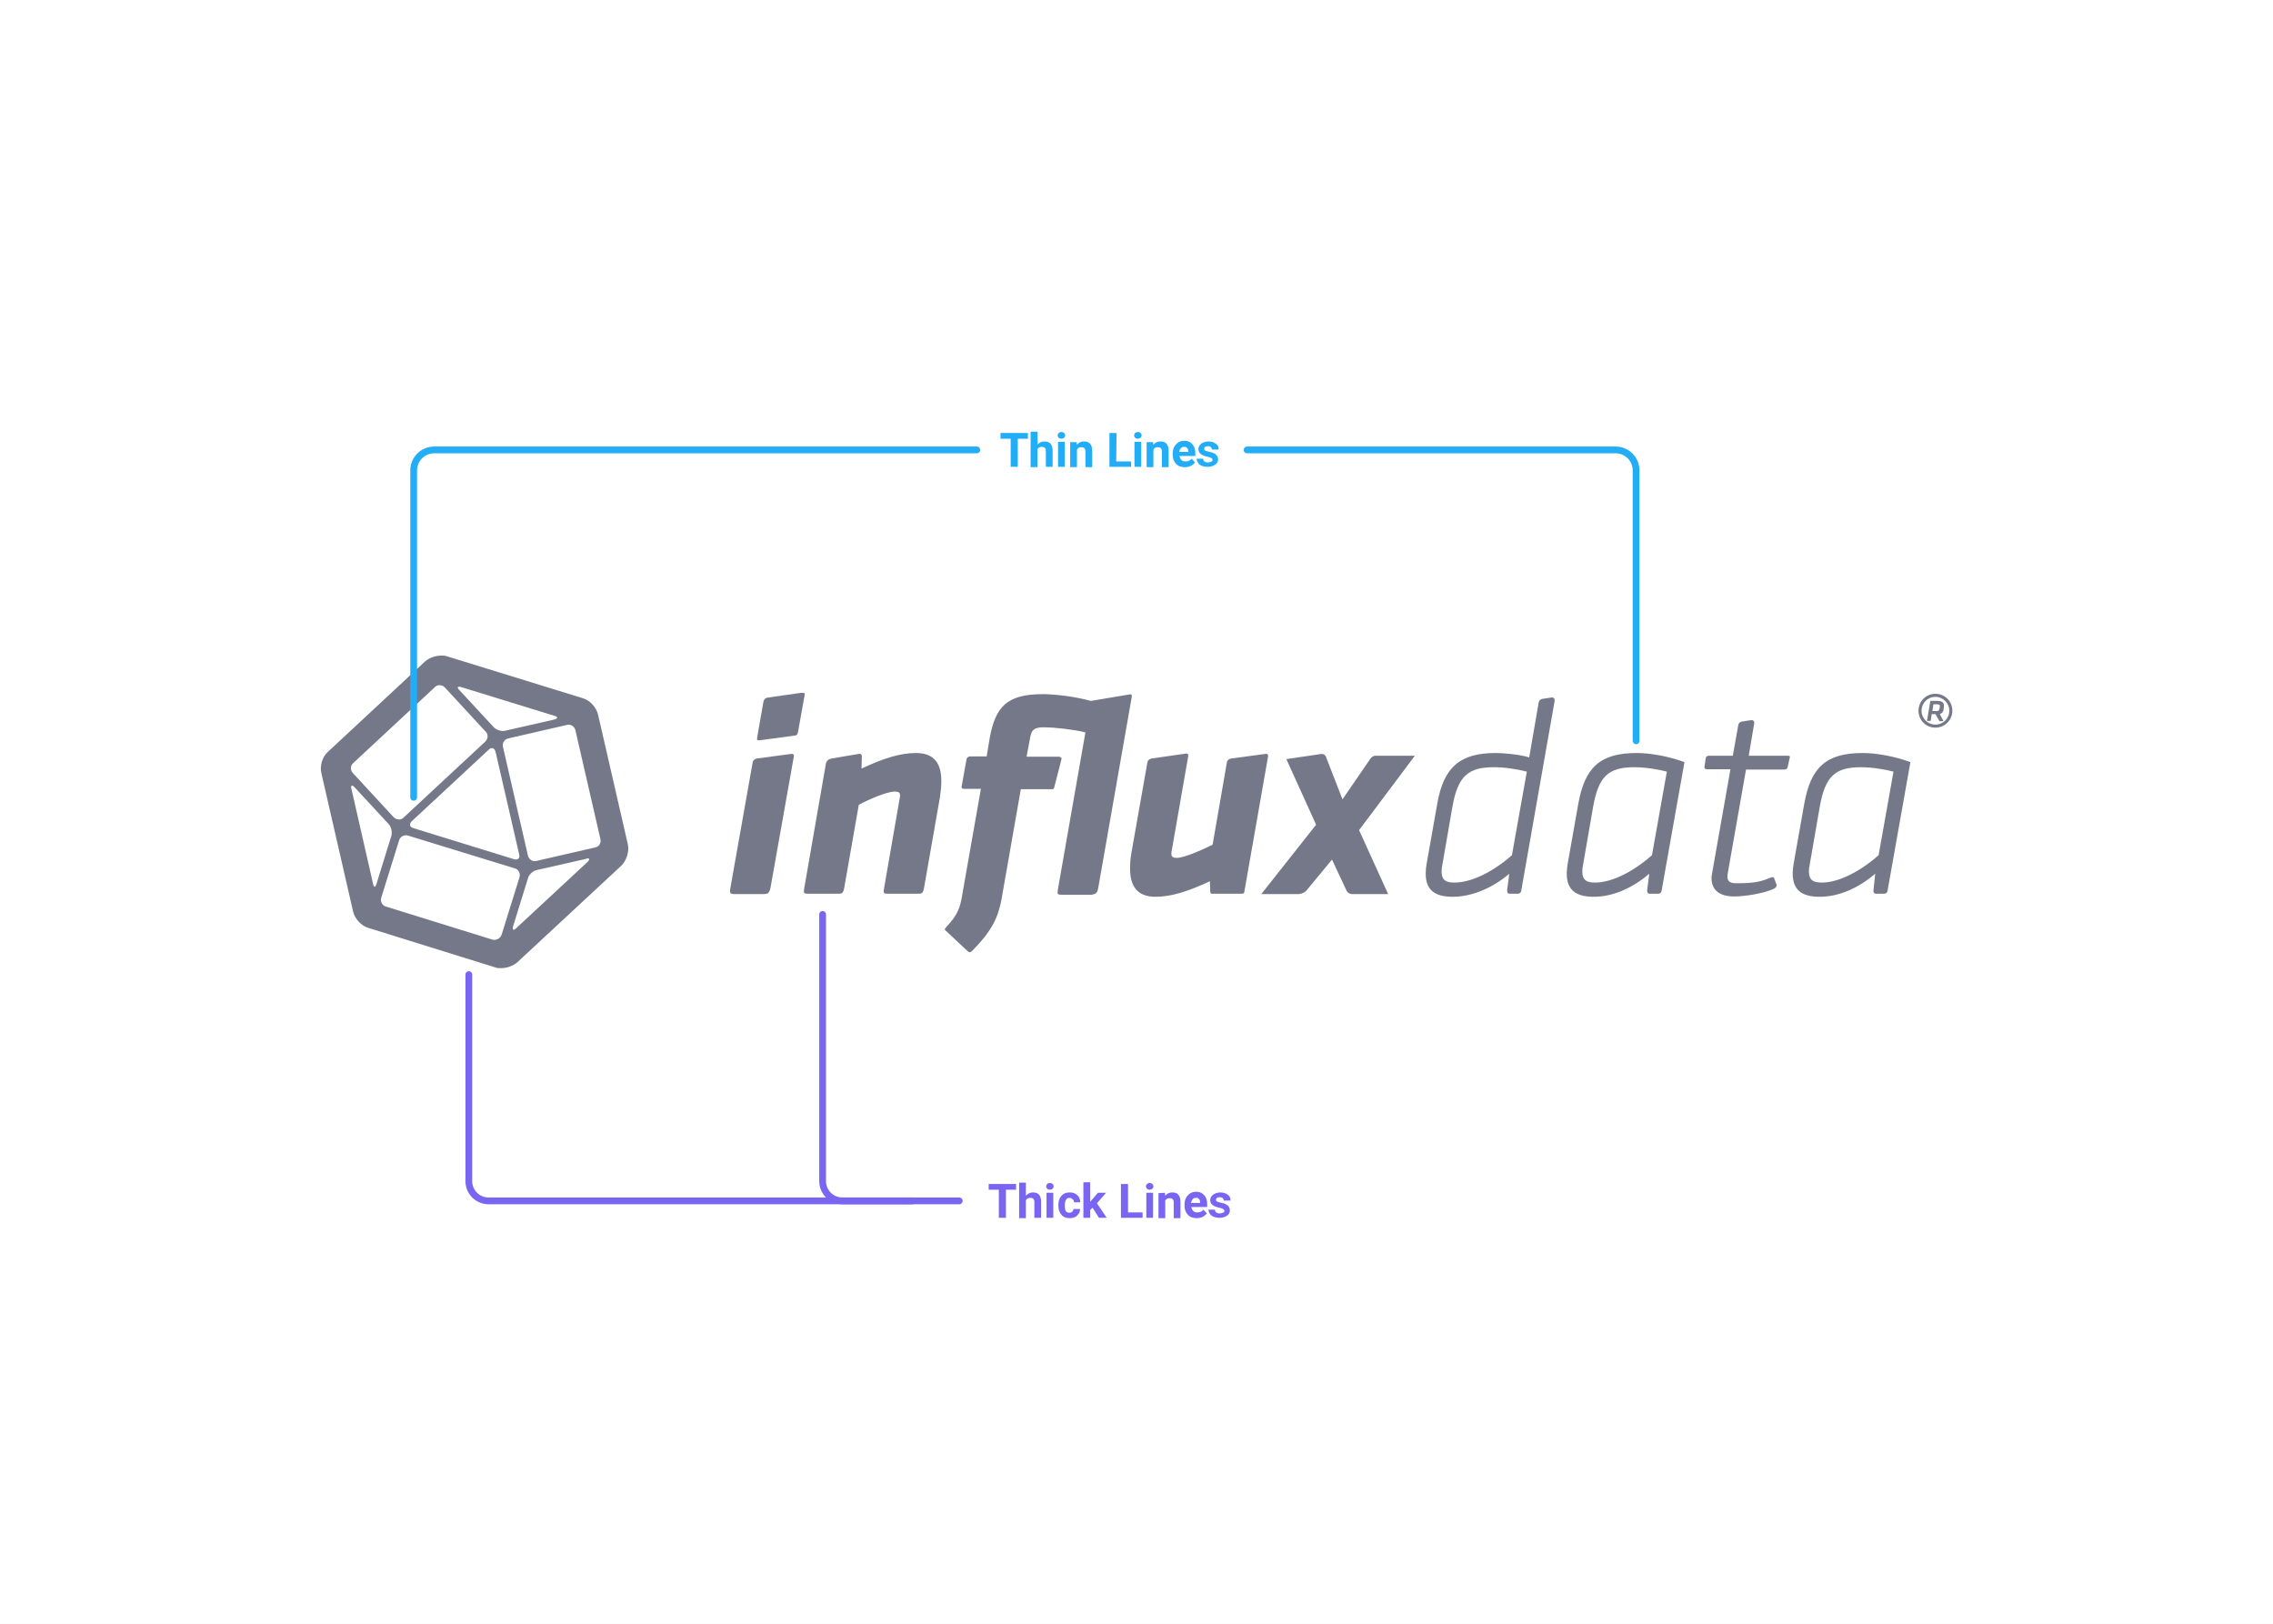
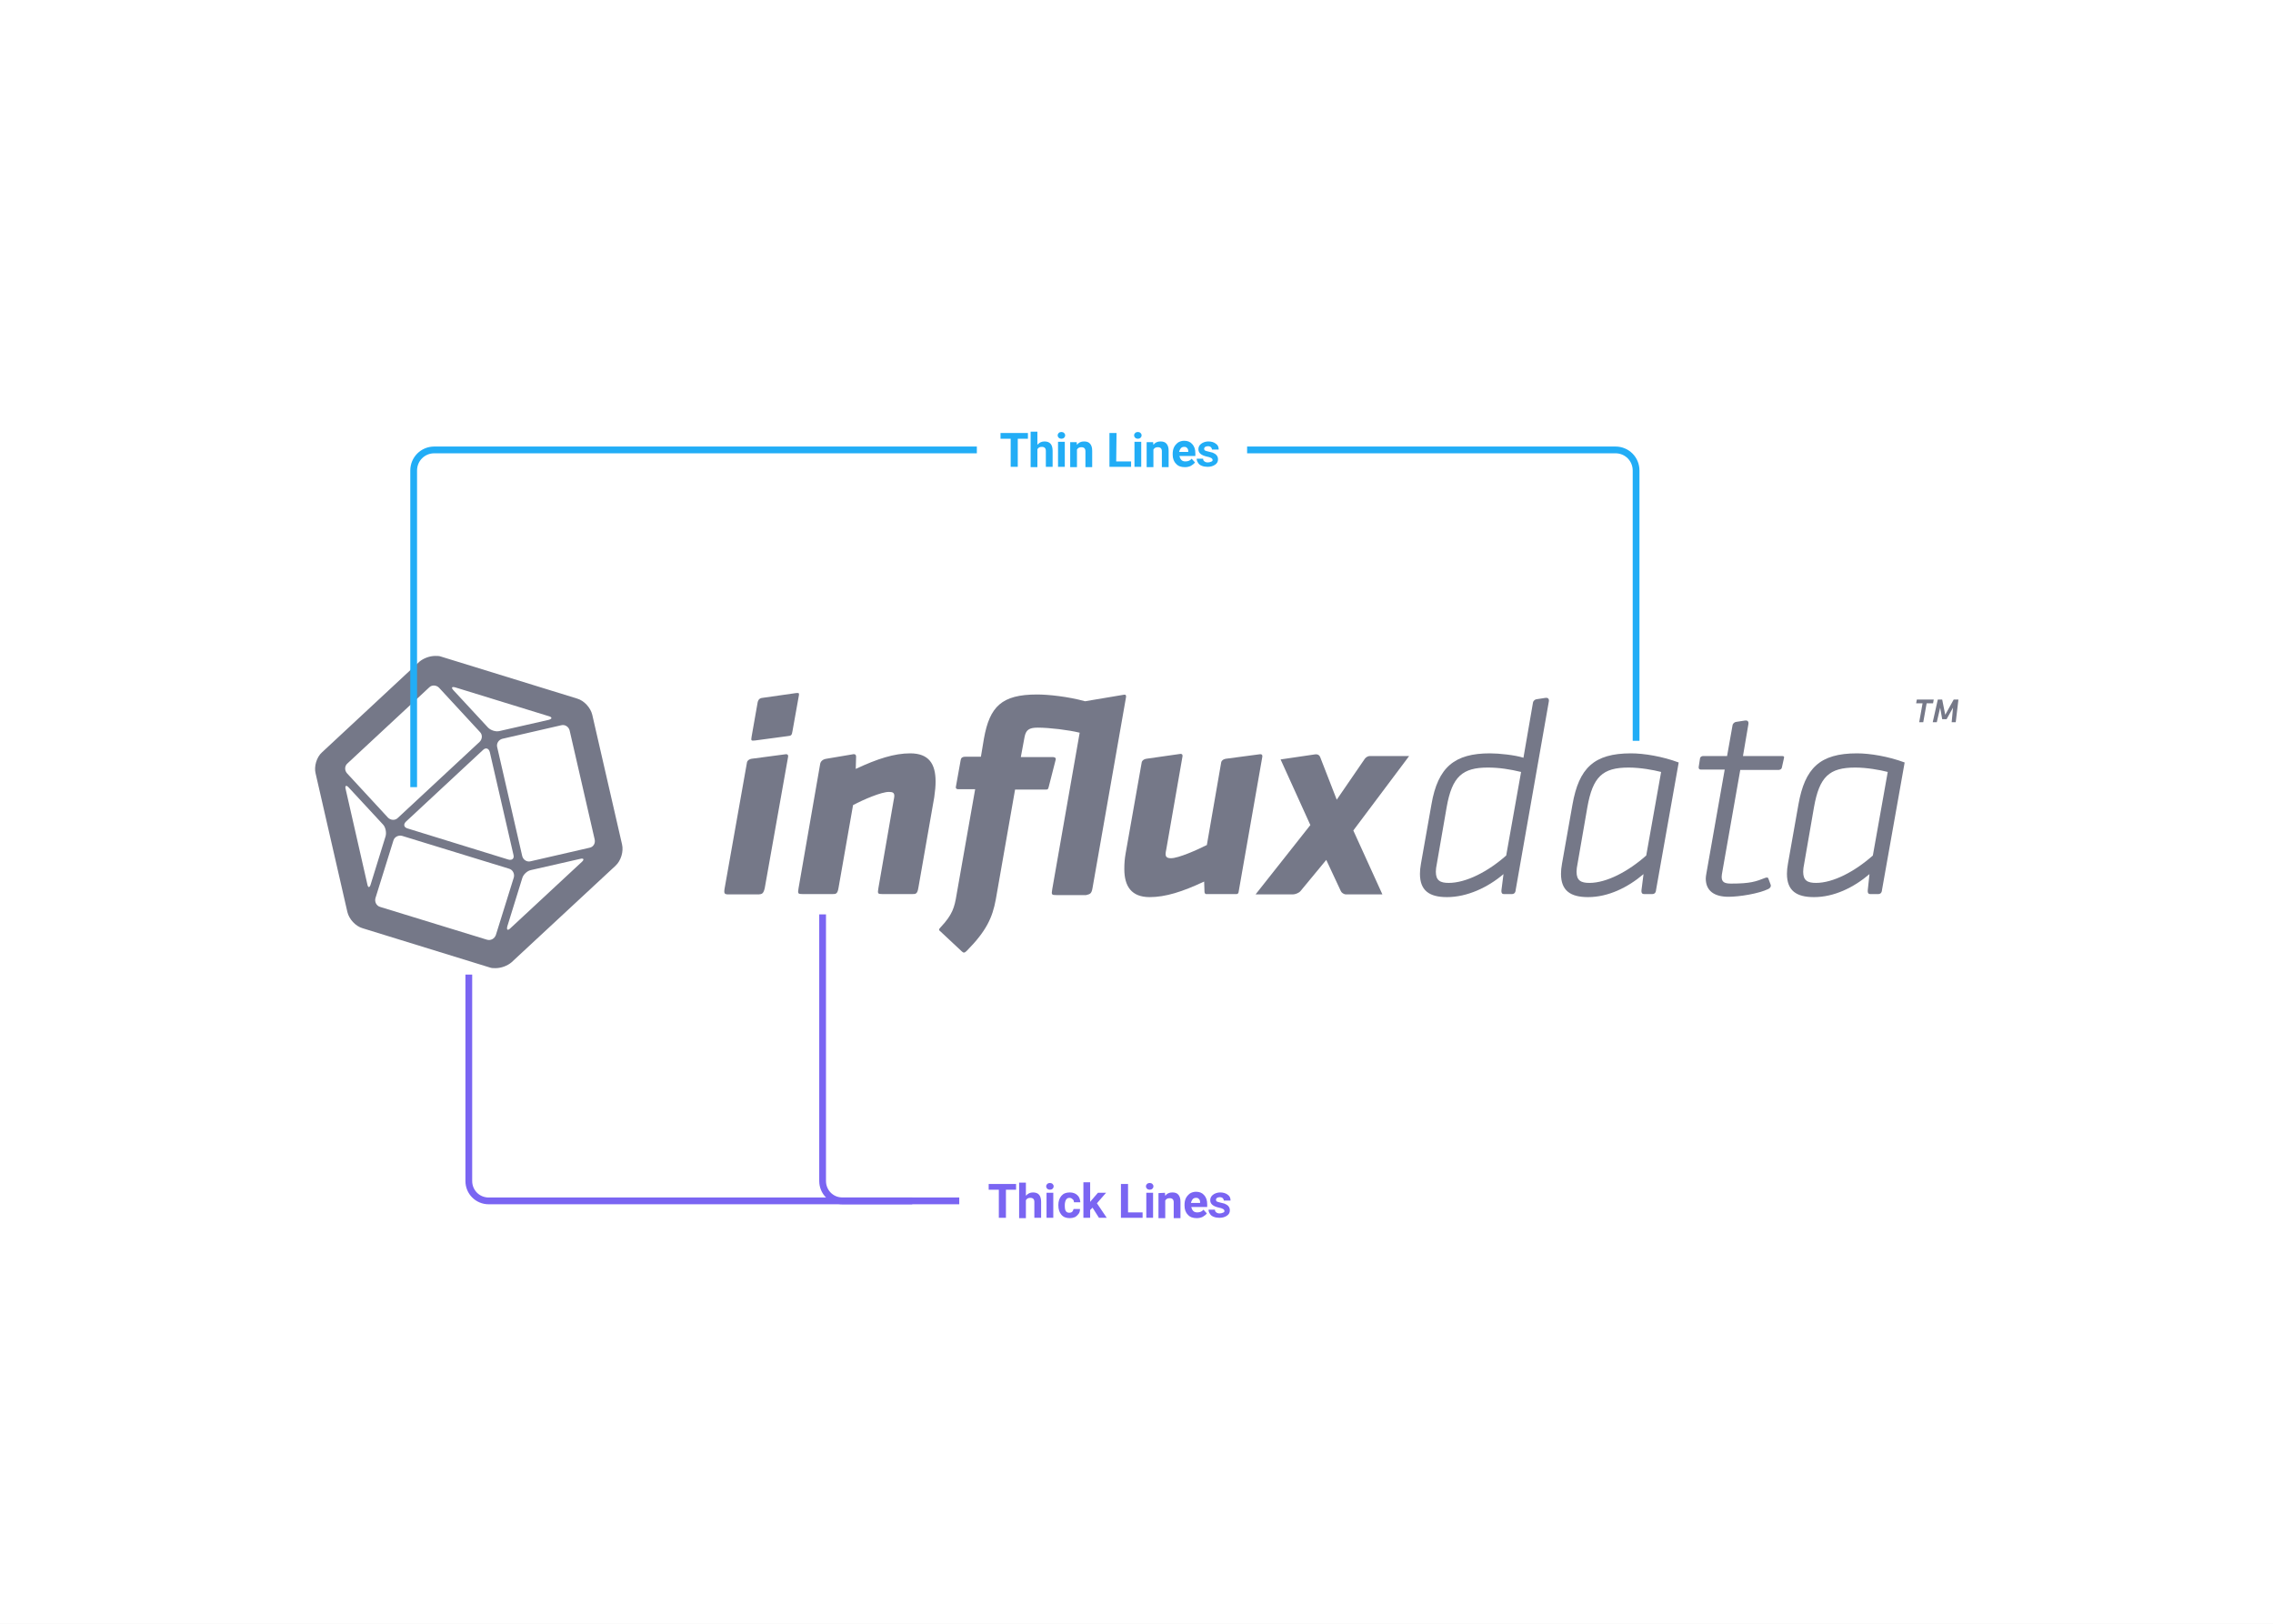
- <svg xmlns="http://www.w3.org/2000/svg" version="1.1" id="Layer_1" x="0px" y="0px" viewBox="36 161 672 480" style="enable-background:new 36 161 672 480;" xml:space="preserve">
+ <svg xmlns="http://www.w3.org/2000/svg" version="1.1" id="Layer_1" x="0px" y="0px" viewBox="-59 67 672 480" style="enable-background:new -59 67 672 480;" xml:space="preserve">
  <style type="text/css">
	.st0{fill:#FFFFFF;}
	.st1{fill:#757888;}
- 	.st2{fill:none;stroke:#22ADF6;stroke-width:2;stroke-linecap:round;stroke-miterlimit:10;}
+ 	.st2{fill:none;stroke:#22ADF6;stroke-width:2;stroke-miterlimit:10;}
	.st3{fill:#22ADF6;}
	.st4{fill:#7A65F2;}
- 	.st5{fill:none;stroke:#7A65F2;stroke-width:2;stroke-linecap:round;stroke-miterlimit:10;}
+ 	.st5{fill:none;stroke:#7A65F2;stroke-width:2;stroke-miterlimit:10;}
</style>
+   <rect x="-59" y="67" class="st0" width="672" height="480" />
  <g>
-     <rect x="36" y="161" class="st0" width="672" height="480" />
    <g>
-       <path class="st1" d="M221.6,410.5l-8.8-38.3c-0.5-2.1-2.4-4.2-4.5-4.8L168.1,355c-0.5-0.2-1.1-0.2-1.7-0.2c-1.7,0-3.5,0.7-4.7,1.7    l-28.8,26.8c-1.6,1.4-2.4,4.2-1.9,6.2l9.4,41c0.5,2.1,2.4,4.2,4.5,4.8l37.6,11.7c0.5,0.2,1.1,0.2,1.7,0.2c1.7,0,3.5-0.7,4.7-1.7    l30.8-28.6C221.3,415.3,222.1,412.6,221.6,410.5z M172.3,364.1l27.6,8.5c1.1,0.3,1.1,0.8,0,1.1l-14.5,3.3c-1.1,0.3-2.6-0.2-3.4-1    l-10.1-10.9C171,364.2,171.2,363.8,172.3,364.1z M189.5,413.6c0.3,1.1-0.4,1.7-1.5,1.4l-29.8-9.2c-1.1-0.3-1.3-1.2-0.5-2    l22.8-21.2c0.8-0.8,1.7-0.5,2,0.6L189.5,413.6z M140.4,386.6l24.2-22.5c0.8-0.8,2.1-0.7,2.9,0.1l12.1,13.1    c0.8,0.8,0.7,2.1-0.1,2.9l-24.2,22.5c-0.8,0.8-2.1,0.7-2.9-0.1l-12.1-13.1C139.5,388.6,139.6,387.3,140.4,386.6z M146.3,422.3    l-6.4-28.1c-0.3-1.1,0.2-1.3,0.9-0.5l10.1,10.9c0.8,0.8,1.1,2.4,0.8,3.5l-4.4,14.2C147,423.4,146.5,423.4,146.3,422.3z     M181.7,438.8l-31.6-9.8c-1.1-0.3-1.7-1.5-1.4-2.6l5.3-17c0.3-1.1,1.5-1.7,2.6-1.4l31.6,9.7c1.1,0.3,1.7,1.5,1.4,2.6l-5.3,17    C183.9,438.4,182.8,439,181.7,438.8z M209.7,415.8l-21.1,19.6c-0.8,0.8-1.2,0.5-0.9-0.6l4.4-14.2c0.3-1.1,1.5-2.2,2.6-2.4    l14.5-3.3C210.3,414.5,210.5,415,209.7,415.8z M212,411.5l-17.4,4c-1.1,0.3-2.2-0.4-2.5-1.5l-7.4-32.2c-0.3-1.1,0.4-2.2,1.5-2.5    l17.4-4c1.1-0.3,2.2,0.4,2.5,1.5l7.4,32.2C213.8,410.2,213.1,411.3,212,411.5z" />
+       <path class="st1" d="M124.9,316.6l-8.8-38.3c-0.5-2.1-2.4-4.2-4.5-4.8l-40.2-12.4c-0.5-0.2-1.1-0.2-1.7-0.2    c-1.7,0-3.5,0.7-4.7,1.7l-28.8,26.8c-1.6,1.4-2.4,4.2-1.9,6.2l9.4,41c0.5,2.1,2.4,4.2,4.5,4.8L85.8,353c0.5,0.2,1.1,0.2,1.7,0.2    c1.7,0,3.5-0.7,4.7-1.7l30.8-28.6C124.6,321.4,125.4,318.7,124.9,316.6z M75.6,270.2l27.6,8.5c1.1,0.3,1.1,0.8,0,1.1l-14.5,3.3    c-1.1,0.3-2.6-0.2-3.4-1l-10.1-10.9C74.3,270.3,74.5,269.9,75.6,270.2z M92.8,319.7c0.3,1.1-0.4,1.7-1.5,1.4l-29.8-9.2    c-1.1-0.3-1.3-1.2-0.5-2l22.8-21.2c0.8-0.8,1.7-0.5,2,0.6L92.8,319.7z M43.7,292.7l24.2-22.5c0.8-0.8,2.1-0.7,2.9,0.1l12.1,13.1    c0.8,0.8,0.7,2.1-0.1,2.9l-24.2,22.5c-0.8,0.8-2.1,0.7-2.9-0.1l-12.1-13.1C42.8,294.7,42.9,293.4,43.7,292.7z M49.6,328.4    l-6.4-28.1c-0.3-1.1,0.2-1.3,0.9-0.5l10.1,10.9c0.8,0.8,1.1,2.4,0.8,3.5l-4.4,14.2C50.3,329.5,49.8,329.5,49.6,328.4z M85,344.8    l-31.6-9.7c-1.1-0.3-1.7-1.5-1.4-2.6l5.3-17c0.3-1.1,1.5-1.7,2.6-1.4l31.6,9.7c1.1,0.3,1.7,1.5,1.4,2.6l-5.3,17    C87.2,344.5,86.1,345.1,85,344.8z M113,321.8l-21.1,19.6c-0.8,0.8-1.2,0.5-0.9-0.6l4.4-14.2c0.3-1.1,1.5-2.2,2.6-2.4l14.5-3.3    C113.6,320.6,113.8,321.1,113,321.8z M115.3,317.6l-17.4,4c-1.1,0.3-2.2-0.4-2.5-1.5L88,287.9c-0.3-1.1,0.4-2.2,1.5-2.5l17.4-4    c1.1-0.3,2.2,0.4,2.5,1.5l7.4,32.2C117.1,316.3,116.4,317.4,115.3,317.6z" />
      <g>
-         <path class="st1" d="M481.6,424c-0.1,1,0.3,1.2,0.7,1.2h2.4c0.9,0,1.1-0.8,1.1-1.2l9.8-55.7c0.2-1-0.5-1.2-1-1.1l0,0l-2.6,0.4     c-0.7,0.1-1.1,0.7-1.1,1.1l0,0l-2.8,16.2c-2.5-0.8-7.2-1.3-9.9-1.3c-10.4,0-15.4,4-17.3,15.1l-3.1,17.5c-0.2,1.1-0.3,2.1-0.3,3     c0,5,2.8,6.9,8,6.9c5.9,0,12-2.8,16.7-6.8L481.6,424z M466,421.9c-2.5,0-3.8-0.7-3.8-3.3c0-0.7,0.1-1.4,0.3-2.4l2.9-16.7     c1.6-9.1,4.7-11.7,12.2-11.7c3.3,0,6.5,0.5,9.8,1.3l-4.4,24.7C477.7,418.5,471.2,421.9,466,421.9z" />
-         <path class="st1" d="M523,424c-0.1,1,0.3,1.2,0.8,1.2h2.4c0.9,0,1.1-0.8,1.1-1.2l0,0l6.7-37.7c-4.8-1.8-10.3-2.7-14.1-2.7     c-11,0-15.4,4.4-17.3,15.1l-3.1,17.5c-0.2,1.1-0.3,2.1-0.3,3c0,5,2.8,6.9,8,6.9c5.9,0,11.7-2.8,16.4-6.8L523,424z M507.6,421.9     c-2.5,0-3.8-0.7-3.8-3.3c0-0.7,0.1-1.4,0.3-2.4l2.9-16.7c1.6-9,4.5-11.7,12.2-11.7c3.4,0,7.3,0.7,9.6,1.3l-4.4,24.7     C519.1,418.5,512.7,421.9,507.6,421.9z" />
-         <path class="st1" d="M589.9,424c-0.1,1,0.3,1.2,0.7,1.2h2.4c0.9,0,1.1-0.8,1.1-1.2l0,0l6.7-37.7c-4.8-1.8-10.3-2.7-14.1-2.7     c-11,0-15.4,4.4-17.3,15.1l-3.1,17.5c-0.2,1.1-0.3,2.1-0.3,3c0,5,2.8,6.9,8,6.9c5.9,0,11.7-2.8,16.4-6.8L589.9,424z M574.6,421.9     c-2.5,0-3.8-0.7-3.8-3.3c0-0.7,0.1-1.4,0.3-2.4l2.9-16.7c1.6-9,4.5-11.7,12.2-11.7c3.4,0,7.3,0.7,9.6,1.3l-4.4,24.7     C586.1,418.5,579.7,421.9,574.6,421.9z" />
+         <path class="st1" d="M384.9,330.1c-0.1,1,0.3,1.2,0.7,1.2h2.4c0.9,0,1.1-0.8,1.1-1.2l9.8-55.7c0.2-1-0.5-1.2-1-1.1l0,0l-2.6,0.4     c-0.7,0.1-1.1,0.7-1.1,1.1l0,0l-2.8,16.2c-2.5-0.8-7.2-1.3-9.9-1.3c-10.4,0-15.4,4-17.3,15.1l-3.1,17.5c-0.2,1.1-0.3,2.1-0.3,3     c0,5,2.8,6.9,8,6.9c5.9,0,12-2.8,16.7-6.8L384.9,330.1z M369.3,328c-2.5,0-3.8-0.7-3.8-3.3c0-0.7,0.1-1.4,0.3-2.4l2.9-16.7     c1.6-9.1,4.7-11.7,12.2-11.7c3.3,0,6.5,0.5,9.8,1.3l-4.4,24.7C381,324.6,374.5,328,369.3,328z" />
+         <path class="st1" d="M426.3,330.1c-0.1,1,0.3,1.2,0.8,1.2h2.4c0.9,0,1.1-0.8,1.1-1.2l0,0l6.7-37.7c-4.8-1.8-10.3-2.7-14.1-2.7     c-11,0-15.4,4.4-17.3,15.1l-3.1,17.5c-0.2,1.1-0.3,2.1-0.3,3c0,5,2.8,6.9,8,6.9c5.9,0,11.7-2.8,16.4-6.8L426.3,330.1z M410.9,328     c-2.5,0-3.8-0.7-3.8-3.3c0-0.7,0.1-1.4,0.3-2.4l2.9-16.7c1.6-9,4.5-11.7,12.2-11.7c3.4,0,7.3,0.7,9.6,1.3l-4.4,24.7     C422.4,324.6,416,328,410.9,328z" />
+         <path class="st1" d="M493.2,330.1c-0.1,1,0.3,1.2,0.7,1.2h2.4c0.9,0,1.1-0.8,1.1-1.2l0,0l6.7-37.7c-4.8-1.8-10.3-2.7-14.1-2.7     c-11,0-15.4,4.4-17.3,15.1l-3.1,17.5c-0.2,1.1-0.3,2.1-0.3,3c0,5,2.8,6.9,8,6.9c5.9,0,11.7-2.8,16.4-6.8L493.2,330.1z M477.9,328     c-2.5,0-3.8-0.7-3.8-3.3c0-0.7,0.1-1.4,0.3-2.4l2.9-16.7c1.6-9,4.5-11.7,12.2-11.7c3.4,0,7.3,0.7,9.6,1.3l-4.4,24.7     C489.4,324.6,483,328,477.9,328z" />
        <g>
-           <path class="st1" d="M550.5,374.4L550.5,374.4L550.5,374.4z" />
-           <path class="st1" d="M564.5,387.8L564.5,387.8l0.6-2.7c0.2-0.7-0.2-0.7-0.6-0.7H553l1.6-9.4l0,0c0.2-1-0.5-1.2-1-1.1l0,0      l-2.6,0.4l0,0c-0.7,0.1-1.1,0.7-1.1,1.1l0,0l-1.6,9h-7.1c-0.2,0-0.8,0.1-0.9,0.7l-0.4,2.6l0,0c0,0.2,0,0.7,0.7,0.7h7l-5.4,30.6      c-0.1,0.6-0.2,1.1-0.2,1.6c0,3.7,2.6,5.4,6.7,5.4c3.2,0,8.9-0.9,11.8-2.3c0.9-0.5,0.8-1.1,0.6-1.5l0,0l-0.6-1.6      c-0.1-0.4-0.6-0.3-0.9-0.2l0,0c-2.8,1.1-4.4,1.7-10.1,1.7c-1.9,0-2.8-0.4-2.8-2c0-0.4,0.1-0.9,0.2-1.5l5.3-30.1h11.4      C564.2,388.4,564.4,388.2,564.5,387.8z" />
+           <path class="st1" d="M453.8,280.5L453.8,280.5L453.8,280.5z" />
+           <path class="st1" d="M467.8,293.9L467.8,293.9l0.6-2.7c0.2-0.7-0.2-0.7-0.6-0.7h-11.5l1.6-9.4l0,0c0.2-1-0.5-1.2-1-1.1l0,0      l-2.6,0.4l0,0c-0.7,0.1-1.1,0.7-1.1,1.1l0,0l-1.6,9h-7.1c-0.2,0-0.8,0.1-0.9,0.7l-0.4,2.6l0,0c0,0.2,0,0.7,0.7,0.7h7l-5.4,30.6      c-0.1,0.6-0.2,1.1-0.2,1.6c0,3.7,2.6,5.4,6.7,5.4c3.2,0,8.9-0.9,11.8-2.3c0.9-0.5,0.8-1.1,0.6-1.5l0,0l-0.6-1.6      c-0.1-0.4-0.6-0.3-0.9-0.2l0,0c-2.8,1.1-4.4,1.7-10.1,1.7c-1.9,0-2.8-0.4-2.8-2c0-0.4,0.1-0.9,0.2-1.5l5.3-30.1h11.4      C467.5,294.5,467.7,294.3,467.8,293.9z" />
        </g>
-         <path class="st1" d="M454.3,384.4h-11.7c-0.5,0-1.1,0.4-1.4,0.8l-8.3,12.1l-4.9-12.6c-0.3-0.7-0.9-0.9-1.5-0.8l-10.2,1.5     l8.8,19.4l-16.2,20.5h11c0.7,0,1.8-0.4,2.3-1l7.6-9.2l4.3,9.2c0.2,0.5,0.9,1,1.6,1h10.7l-8.6-18.9L454.3,384.4z" />
-         <path class="st1" d="M403.9,424.5l7-39.9c0.1-0.8-0.5-0.8-1-0.7l-9.8,1.3c-1.1,0.2-1.4,0.9-1.4,1.3l0,0l-4.2,24.2     c-3,1.5-8.4,3.9-10.6,3.9c-1.2,0-1.6-0.4-1.6-1.3c0-0.3,0.1-0.8,0.2-1.3l4.8-27.5l0,0c0.1-0.8-0.5-0.8-0.9-0.7l-9.8,1.4l0,0     c-1.1,0.2-1.4,0.9-1.4,1.3l0,0l-4.7,26.6c-0.3,1.7-0.4,3-0.4,4.7c0,5.1,2.1,8.3,7.5,8.3c4.7,0,9.7-1.6,16.1-4.6l0.1,3     c0,0.2,0.1,0.7,0.5,0.7h9C403.7,425.2,403.9,424.8,403.9,424.5z" />
-         <path class="st1" d="M306.8,383.6c-4.7,0-9.7,1.6-16.1,4.6l0.1-3.6c0-0.9-0.7-0.8-1.1-0.7l-7.7,1.3l0,0c-1.3,0.2-1.7,1-1.8,1.4     l-6.4,36.8l0,0c-0.3,1.7-0.2,1.8,1.2,1.8h8.8c1,0,1.5,0,1.8-1.8l4.3-24.5c3.2-1.7,8.4-3.9,10.6-3.9c1.2,0,1.6,0.3,1.6,1.2     c0,0.3-0.1,0.8-0.2,1.3l-4.5,25.9l0,0c-0.3,1.7-0.2,1.8,1.2,1.8h8.8c1,0,1.5,0,1.8-1.8l4.7-26.8c0.3-2.1,0.4-3.3,0.4-4.7     C314.3,386.8,312.3,383.6,306.8,383.6z" />
+         <path class="st1" d="M357.6,290.5h-11.7c-0.5,0-1.1,0.4-1.4,0.8l-8.3,12.1l-4.9-12.6c-0.3-0.7-0.9-0.9-1.5-0.8l-10.2,1.5     l8.8,19.4l-16.2,20.5h11c0.7,0,1.8-0.4,2.3-1l7.6-9.2l4.3,9.2c0.2,0.5,0.9,1,1.6,1h10.7l-8.6-18.9L357.6,290.5z" />
+         <path class="st1" d="M307.2,330.6l7-39.9c0.1-0.8-0.5-0.8-1-0.7l-9.8,1.3c-1.1,0.2-1.4,0.9-1.4,1.3l0,0l-4.2,24.2     c-3,1.5-8.4,3.9-10.6,3.9c-1.2,0-1.6-0.4-1.6-1.3c0-0.3,0.1-0.8,0.2-1.3l4.8-27.5l0,0c0.1-0.8-0.5-0.8-0.9-0.7l-9.8,1.4l0,0     c-1.1,0.2-1.4,0.9-1.4,1.3l0,0l-4.7,26.6c-0.3,1.7-0.4,3-0.4,4.7c0,5.1,2.1,8.3,7.5,8.3c4.7,0,9.7-1.6,16.1-4.6l0.1,3     c0,0.2,0.1,0.7,0.5,0.7h9C307,331.3,307.2,330.9,307.2,330.6z" />
+         <path class="st1" d="M210.1,289.7c-4.7,0-9.7,1.6-16.1,4.6l0.1-3.6c0-0.9-0.7-0.8-1.1-0.7l-7.7,1.3l0,0c-1.3,0.2-1.7,1-1.8,1.4     l-6.4,36.8l0,0c-0.3,1.7-0.2,1.8,1.2,1.8h8.8c1,0,1.5,0,1.8-1.8l4.3-24.5c3.2-1.7,8.4-3.9,10.6-3.9c1.2,0,1.6,0.3,1.6,1.2     c0,0.3-0.1,0.8-0.2,1.3l-4.5,25.9l0,0c-0.3,1.7-0.2,1.8,1.2,1.8h8.8c1,0,1.5,0,1.8-1.8l4.7-26.8c0.3-2.1,0.4-3.3,0.4-4.7     C217.6,292.8,215.6,289.7,210.1,289.7z" />
        <g>
-           <path class="st1" d="M272.9,365.8l-9.8,1.4c-1.1,0.1-1.3,0.9-1.4,1.3l-1.8,10.2c-0.2,1.2-0.1,1.2,1,1.1l9.7-1.3l0,0      c1-0.1,1.2-0.2,1.4-1.5l0,0l1.9-10.6C274,365.8,273.8,365.8,272.9,365.8z" />
-           <path class="st1" d="M258.7,385.3L258.7,385.3L258.7,385.3z" />
-           <path class="st1" d="M263.8,423.4L263.8,423.4l6.9-38.8c0.1-0.8-0.5-0.8-1-0.7l-9.8,1.3l0,0c-1.1,0.2-1.4,0.9-1.4,1.3l0,0      l-6.6,37.2c-0.2,1.4,0,1.6,1.3,1.6h8.8C262.9,425.2,263.4,425.2,263.8,423.4z" />
+           <path class="st1" d="M176.2,271.9l-9.8,1.4c-1.1,0.1-1.3,0.9-1.4,1.3l-1.8,10.2c-0.2,1.2-0.1,1.2,1,1.1l9.7-1.3l0,0      c1-0.1,1.2-0.2,1.4-1.5l0,0l1.9-10.6C177.3,271.8,177.1,271.8,176.2,271.9z" />
+           <path class="st1" d="M162,291.4L162,291.4L162,291.4z" />
+           <path class="st1" d="M167.1,329.5L167.1,329.5l6.9-38.8c0.1-0.8-0.5-0.8-1-0.7l-9.8,1.3l0,0c-1.1,0.2-1.4,0.9-1.4,1.3l0,0      l-6.6,37.2c-0.2,1.4,0,1.6,1.3,1.6h8.8C166.2,331.3,166.7,331.3,167.1,329.5z" />
        </g>
-         <path class="st1" d="M360.7,423.4l9.9-56.4c0.1-0.8-0.3-0.8-0.8-0.7l-11.3,1.9c-5.1-1.4-10.9-2-14.2-2c-10.5,0-14,3.6-15.7,13     l-0.9,5.4h-4.6c-1.2,0-1.3,0.6-1.4,1.1l0,0l-1.4,7.8c-0.1,0.3,0.1,0.7,0.6,0.7h5.1l-5.5,31.2c-0.6,3.7-1.2,5.9-4.7,9.6l0,0     c-0.7,0.7-0.5,0.9,0,1.3l0,0l6.2,5.8l0,0c0.6,0.6,0.9,0.5,1.6-0.2c5.7-5.8,7.5-9.7,8.5-15.1l5.7-32.5h9.1c0.5,0,0.6,0,0.8-0.6     l0,0l2.1-8.2l0,0c0.2-0.6-0.4-0.8-0.8-0.8h-9.5l1.1-5.9c0.4-2.1,1.3-2.8,3.9-2.8c3.5,0,9.2,0.7,12.4,1.5l-8.1,46.2l0,0     c-0.3,1.7-0.2,1.8,1.2,1.8h8.8C359.9,425.2,360.4,425.2,360.7,423.4z" />
+         <path class="st1" d="M264,329.5l9.9-56.4c0.1-0.8-0.3-0.8-0.8-0.7l-11.3,1.9c-5.1-1.4-10.9-2-14.2-2c-10.5,0-14,3.6-15.7,13     l-0.9,5.4h-4.6c-1.2,0-1.3,0.6-1.4,1.1l0,0l-1.4,7.8c-0.1,0.3,0.1,0.7,0.6,0.7h5.1l-5.5,31.2c-0.6,3.7-1.2,5.9-4.7,9.6l0,0     c-0.7,0.7-0.5,0.9,0,1.3l0,0l6.2,5.8l0,0c0.6,0.6,0.9,0.5,1.6-0.2c5.7-5.8,7.5-9.7,8.5-15.1l5.7-32.5h9.1c0.5,0,0.6,0,0.8-0.6     l0,0l2.1-8.2l0,0c0.2-0.6-0.4-0.8-0.8-0.8h-9.5l1.1-5.9c0.4-2.1,1.3-2.8,3.9-2.8c3.5,0,9.2,0.7,12.4,1.5l-8.1,46.2l0,0     c-0.3,1.7-0.2,1.8,1.2,1.8h8.8C263.2,331.3,263.7,331.3,264,329.5z" />
      </g>
-       <path class="st1" d="M608.2,372.1h-1.1l-0.3,2h-1.1l1-5.9h2.2c1.2,0,1.8,0.5,1.8,1.3c0,0.1,0,0.2,0,0.4l-0.1,0.8    c-0.1,0.8-0.4,1.1-1.1,1.4l1.1,2.1h-1.2L608.2,372.1z M609.5,369.9c0-0.1,0-0.2,0-0.2c0-0.4-0.2-0.5-0.7-0.5h-1.2l-0.3,2h1.2    c0.7,0,0.8-0.2,0.9-0.7L609.5,369.9z M608.2,376.1c-2.8,0-5-2.2-5-5s2.2-5,5-5c2.8,0,5,2.2,5,5S610.9,376.1,608.2,376.1z     M608.2,367c-2.3,0-4.1,1.8-4.1,4.1s1.8,4.1,4.1,4.1c2.3,0,4.1-1.8,4.1-4.1S610.4,367,608.2,367z" />
    </g>
    <g>
-       <g>
-         <path class="st2" d="M158.3,396.7v-96.6c0-3.4,2.7-6.1,6.1-6.1h160.4" />
-       </g>
-       <g>
-         <path class="st2" d="M404.7,294h108.9c3.4,0,6.1,2.7,6.1,6.1V380" />
-       </g>
-       <g>
-         <path class="st3" d="M339.9,290.7h-3v8.3h-2.1v-8.3h-3V289h8.1V290.7z" />
-         <path class="st3" d="M342.8,292.4c0.5-0.6,1.2-0.9,2-0.9c1.6,0,2.4,0.9,2.4,2.8v4.7h-2v-4.7c0-0.4-0.1-0.7-0.3-0.9     c-0.2-0.2-0.5-0.3-0.9-0.3c-0.6,0-1,0.2-1.3,0.7v5.3h-2v-10.5h2L342.8,292.4L342.8,292.4L342.8,292.4z" />
-         <path class="st3" d="M348.7,289.7c0-0.3,0.1-0.5,0.3-0.7s0.5-0.3,0.8-0.3c0.3,0,0.6,0.1,0.8,0.3s0.3,0.4,0.3,0.7     c0,0.3-0.1,0.5-0.3,0.7s-0.5,0.3-0.8,0.3c-0.3,0-0.6-0.1-0.8-0.3S348.7,290,348.7,289.7z M350.8,299h-2v-7.4h2V299z" />
-         <path class="st3" d="M354.3,291.6l0.1,0.9c0.5-0.7,1.2-1,2.1-1c0.8,0,1.4,0.2,1.8,0.7s0.6,1.1,0.6,2.1v4.8h-2v-4.7     c0-0.4-0.1-0.7-0.3-0.9c-0.2-0.2-0.5-0.3-0.9-0.3c-0.6,0-1,0.2-1.3,0.7v5.2h-2v-7.4h1.9L354.3,291.6L354.3,291.6z" />
-         <path class="st3" d="M366,297.4h4.4v1.6H364v-10h2.1L366,297.4L366,297.4z" />
-         <path class="st3" d="M371.3,289.7c0-0.3,0.1-0.5,0.3-0.7c0.2-0.2,0.5-0.3,0.8-0.3s0.6,0.1,0.8,0.3c0.2,0.2,0.3,0.4,0.3,0.7     c0,0.3-0.1,0.5-0.3,0.7c-0.2,0.2-0.5,0.3-0.8,0.3s-0.6-0.1-0.8-0.3S371.3,290,371.3,289.7z M373.4,299h-2v-7.4h2V299z" />
-         <path class="st3" d="M376.9,291.6l0.1,0.9c0.5-0.7,1.2-1,2.1-1c0.8,0,1.4,0.2,1.8,0.7s0.6,1.1,0.6,2.1v4.8h-2v-4.7     c0-0.4-0.1-0.7-0.3-0.9c-0.2-0.2-0.5-0.3-0.9-0.3c-0.6,0-1,0.2-1.3,0.7v5.2h-2v-7.4h1.9L376.9,291.6L376.9,291.6z" />
-         <path class="st3" d="M386.3,299.1c-1.1,0-2-0.3-2.6-1c-0.7-0.7-1-1.6-1-2.7v-0.2c0-0.7,0.1-1.4,0.4-2s0.7-1,1.2-1.4     c0.5-0.3,1.1-0.5,1.8-0.5c1,0,1.8,0.3,2.4,1s0.9,1.5,0.9,2.7v0.8h-4.7c0.1,0.5,0.3,0.9,0.6,1.2c0.3,0.3,0.7,0.4,1.2,0.4     c0.8,0,1.4-0.3,1.8-0.8l1,1.1c-0.3,0.4-0.7,0.7-1.2,1C387.5,299,386.9,299.1,386.3,299.1z M386.1,293.1c-0.4,0-0.7,0.1-1,0.4     c-0.2,0.3-0.4,0.6-0.5,1.1h2.7v-0.2c0-0.4-0.1-0.8-0.4-1C386.8,293.2,386.5,293.1,386.1,293.1z" />
-         <path class="st3" d="M394.5,297c0-0.2-0.1-0.4-0.4-0.6c-0.2-0.1-0.6-0.3-1.2-0.4c-1.8-0.4-2.6-1.1-2.6-2.2c0-0.7,0.3-1.2,0.8-1.6     c0.5-0.4,1.3-0.7,2.1-0.7c0.9,0,1.7,0.2,2.3,0.7c0.6,0.4,0.8,1,0.8,1.7h-2c0-0.3-0.1-0.5-0.3-0.7c-0.2-0.2-0.5-0.3-0.9-0.3     c-0.3,0-0.6,0.1-0.8,0.2c-0.2,0.2-0.3,0.3-0.3,0.6c0,0.2,0.1,0.4,0.3,0.5c0.2,0.1,0.6,0.2,1,0.3c0.5,0.1,0.9,0.2,1.2,0.3     c1,0.4,1.6,1,1.6,2c0,0.7-0.3,1.2-0.9,1.6c-0.6,0.4-1.3,0.6-2.2,0.6c-0.6,0-1.2-0.1-1.7-0.3s-0.9-0.5-1.1-0.9     c-0.3-0.4-0.4-0.8-0.4-1.2h1.9c0,0.4,0.1,0.6,0.4,0.8c0.2,0.2,0.6,0.3,1,0.3s0.7-0.1,0.9-0.2C394.4,297.4,394.5,297.2,394.5,297z     " />
-       </g>
-       <g>
-         <path class="st4" d="M336.4,512.7h-3v8.3h-2.1v-8.3h-3V511h8.1V512.7z" />
-         <path class="st4" d="M339.4,514.4c0.5-0.6,1.2-0.9,2-0.9c1.6,0,2.4,0.9,2.4,2.8v4.7h-2v-4.7c0-0.4-0.1-0.7-0.3-0.9     c-0.2-0.2-0.5-0.3-0.9-0.3c-0.6,0-1,0.2-1.3,0.7v5.3h-2v-10.5h2v3.8H339.4z" />
-         <path class="st4" d="M345.3,511.7c0-0.3,0.1-0.5,0.3-0.7s0.5-0.3,0.8-0.3c0.3,0,0.6,0.1,0.8,0.3s0.3,0.4,0.3,0.7     c0,0.3-0.1,0.5-0.3,0.7s-0.5,0.3-0.8,0.3c-0.3,0-0.6-0.1-0.8-0.3C345.4,512.2,345.3,512,345.3,511.7z M347.4,521h-2v-7.4h2V521z" />
-         <path class="st4" d="M352.1,519.5c0.4,0,0.7-0.1,0.9-0.3c0.2-0.2,0.3-0.5,0.4-0.8h1.9c0,0.5-0.1,1-0.4,1.4     c-0.3,0.4-0.6,0.7-1.1,1c-0.5,0.2-1,0.3-1.5,0.3c-1.1,0-1.9-0.3-2.5-1c-0.6-0.7-0.9-1.6-0.9-2.8v-0.1c0-1.1,0.3-2,0.9-2.7     c0.6-0.7,1.4-1,2.5-1c0.9,0,1.7,0.3,2.2,0.8c0.6,0.5,0.8,1.2,0.9,2.1h-1.9c0-0.4-0.1-0.7-0.4-0.9c-0.2-0.2-0.5-0.4-0.9-0.4     c-0.5,0-0.8,0.2-1,0.5c-0.2,0.3-0.4,0.9-0.4,1.6v0.2c0,0.8,0.1,1.3,0.3,1.6S351.6,519.5,352.1,519.5z" />
-         <path class="st4" d="M359,518l-0.7,0.7v2.3h-2v-10.5h2v5.8l0.4-0.5l1.9-2.2h2.4l-2.7,3.1l2.9,4.3h-2.3L359,518z" />
-         <path class="st4" d="M369.4,519.4h4.4v1.6h-6.4v-10h2.1v8.4H369.4z" />
-         <path class="st4" d="M374.8,511.7c0-0.3,0.1-0.5,0.3-0.7c0.2-0.2,0.5-0.3,0.8-0.3s0.6,0.1,0.8,0.3c0.2,0.2,0.3,0.4,0.3,0.7     c0,0.3-0.1,0.5-0.3,0.7c-0.2,0.2-0.5,0.3-0.8,0.3s-0.6-0.1-0.8-0.3C374.9,512.2,374.8,512,374.8,511.7z M376.9,521h-2v-7.4h2V521     z" />
-         <path class="st4" d="M380.4,513.6l0.1,0.9c0.5-0.7,1.2-1,2.1-1c0.8,0,1.4,0.2,1.8,0.7s0.6,1.1,0.6,2.1v4.8h-2v-4.7     c0-0.4-0.1-0.7-0.3-0.9c-0.2-0.2-0.5-0.3-0.9-0.3c-0.6,0-1,0.2-1.3,0.7v5.2h-2v-7.4L380.4,513.6L380.4,513.6z" />
-         <path class="st4" d="M389.8,521.1c-1.1,0-2-0.3-2.6-1c-0.7-0.7-1-1.6-1-2.7v-0.2c0-0.7,0.1-1.4,0.4-2c0.3-0.6,0.7-1,1.2-1.4     c0.5-0.3,1.1-0.5,1.8-0.5c1,0,1.8,0.3,2.4,1s0.9,1.5,0.9,2.7v0.8h-4.7c0.1,0.5,0.3,0.9,0.6,1.2c0.3,0.3,0.7,0.4,1.2,0.4     c0.8,0,1.4-0.3,1.8-0.8l1,1.1c-0.3,0.4-0.7,0.7-1.2,1C391,521,390.4,521.1,389.8,521.1z M389.6,515.1c-0.4,0-0.7,0.1-1,0.4     c-0.2,0.3-0.4,0.6-0.5,1.1h2.7v-0.2c0-0.4-0.1-0.8-0.4-1C390.3,515.2,390,515.1,389.6,515.1z" />
-         <path class="st4" d="M398,519c0-0.2-0.1-0.4-0.4-0.6c-0.2-0.1-0.6-0.3-1.2-0.4c-1.8-0.4-2.6-1.1-2.6-2.2c0-0.7,0.3-1.2,0.8-1.6     c0.5-0.4,1.3-0.7,2.1-0.7c0.9,0,1.7,0.2,2.3,0.7c0.6,0.4,0.8,1,0.8,1.7h-2c0-0.3-0.1-0.5-0.3-0.7c-0.2-0.2-0.5-0.3-0.9-0.3     c-0.3,0-0.6,0.1-0.8,0.2c-0.2,0.2-0.3,0.3-0.3,0.6c0,0.2,0.1,0.4,0.3,0.5c0.2,0.1,0.6,0.2,1,0.3c0.5,0.1,0.9,0.2,1.2,0.3     c1,0.4,1.6,1,1.6,2c0,0.7-0.3,1.2-0.9,1.6c-0.6,0.4-1.3,0.6-2.2,0.6c-0.6,0-1.2-0.1-1.7-0.3s-0.9-0.5-1.1-0.9     c-0.3-0.4-0.4-0.8-0.4-1.2h1.9c0,0.4,0.1,0.6,0.4,0.8c0.2,0.2,0.6,0.3,1,0.3s0.7-0.1,0.9-0.2C397.9,519.4,398,519.2,398,519z" />
-       </g>
-       <path class="st5" d="M319.6,516H180.5c-3.3,0-5.9-2.6-5.9-5.9v-61" />
-       <path class="st5" d="M279.2,431.3v78.8c0,3.3,2.6,5.9,5.9,5.9h20.6" />
+       <path class="st2" d="M63.3,299.7v-93.6c0-3.4,2.7-6.1,6.1-6.1h160.4" />
+     </g>
+     <g>
+       <path class="st2" d="M309.7,200h108.9c3.4,0,6.1,2.7,6.1,6.1V286" />
+     </g>
+     <g>
+       <path class="st3" d="M244.9,196.7h-3v8.3h-2.1v-8.3h-3V195h8.1V196.7z" />
+       <path class="st3" d="M247.8,198.4c0.5-0.6,1.2-0.9,2-0.9c1.6,0,2.4,0.9,2.4,2.8v4.7h-2v-4.7c0-0.4-0.1-0.7-0.3-0.9    c-0.2-0.2-0.5-0.3-0.9-0.3c-0.6,0-1,0.2-1.3,0.7v5.3h-2v-10.5h2v3.8H247.8z" />
+       <path class="st3" d="M253.7,195.7c0-0.3,0.1-0.5,0.3-0.7c0.2-0.2,0.5-0.3,0.8-0.3s0.6,0.1,0.8,0.3s0.3,0.4,0.3,0.7    c0,0.3-0.1,0.5-0.3,0.7s-0.5,0.3-0.8,0.3s-0.6-0.1-0.8-0.3C253.8,196.2,253.7,196,253.7,195.7z M255.8,205h-2v-7.4h2V205z" />
+       <path class="st3" d="M259.3,197.6l0.1,0.9c0.5-0.7,1.2-1,2.1-1c0.8,0,1.4,0.2,1.8,0.7s0.6,1.1,0.6,2.1v4.8h-2v-4.7    c0-0.4-0.1-0.7-0.3-0.9c-0.2-0.2-0.5-0.3-0.9-0.3c-0.6,0-1,0.2-1.3,0.7v5.2h-2v-7.4h1.9V197.6z" />
+       <path class="st3" d="M271,203.4h4.4v1.6H269v-10h2.1L271,203.4L271,203.4z" />
+       <path class="st3" d="M276.3,195.7c0-0.3,0.1-0.5,0.3-0.7c0.2-0.2,0.5-0.3,0.8-0.3c0.3,0,0.6,0.1,0.8,0.3c0.2,0.2,0.3,0.4,0.3,0.7    c0,0.3-0.1,0.5-0.3,0.7c-0.2,0.2-0.5,0.3-0.8,0.3c-0.3,0-0.6-0.1-0.8-0.3C276.4,196.2,276.3,196,276.3,195.7z M278.4,205h-2v-7.4    h2V205z" />
+       <path class="st3" d="M281.9,197.6l0.1,0.9c0.5-0.7,1.2-1,2.1-1c0.8,0,1.4,0.2,1.8,0.7s0.6,1.1,0.6,2.1v4.8h-2v-4.7    c0-0.4-0.1-0.7-0.3-0.9c-0.2-0.2-0.5-0.3-0.9-0.3c-0.6,0-1,0.2-1.3,0.7v5.2h-2v-7.4h1.9V197.6z" />
+       <path class="st3" d="M291.3,205.1c-1.1,0-2-0.3-2.6-1c-0.7-0.7-1-1.6-1-2.7v-0.2c0-0.7,0.1-1.4,0.4-2c0.3-0.6,0.7-1,1.2-1.4    c0.5-0.3,1.1-0.5,1.8-0.5c1,0,1.8,0.3,2.4,1s0.9,1.5,0.9,2.7v0.8h-4.7c0.1,0.5,0.3,0.9,0.6,1.2c0.3,0.3,0.7,0.4,1.2,0.4    c0.8,0,1.4-0.3,1.8-0.8l1,1.1c-0.3,0.4-0.7,0.7-1.2,1C292.5,205,291.9,205.1,291.3,205.1z M291.1,199.1c-0.4,0-0.7,0.1-1,0.4    c-0.2,0.3-0.4,0.6-0.5,1.1h2.7v-0.2c0-0.4-0.1-0.8-0.4-1C291.8,199.2,291.5,199.1,291.1,199.1z" />
+       <path class="st3" d="M299.5,203c0-0.2-0.1-0.4-0.4-0.6c-0.2-0.1-0.6-0.3-1.2-0.4c-1.8-0.4-2.6-1.1-2.6-2.2c0-0.7,0.3-1.2,0.8-1.6    s1.3-0.7,2.1-0.7c0.9,0,1.7,0.2,2.3,0.7c0.6,0.4,0.8,1,0.8,1.7h-2c0-0.3-0.1-0.5-0.3-0.7c-0.2-0.2-0.5-0.3-0.9-0.3    c-0.3,0-0.6,0.1-0.8,0.2c-0.2,0.2-0.3,0.3-0.3,0.6c0,0.2,0.1,0.4,0.3,0.5c0.2,0.1,0.6,0.2,1,0.3c0.5,0.1,0.9,0.2,1.2,0.3    c1,0.4,1.6,1,1.6,2c0,0.7-0.3,1.2-0.9,1.6c-0.6,0.4-1.3,0.6-2.2,0.6c-0.6,0-1.2-0.1-1.7-0.3c-0.5-0.2-0.9-0.5-1.1-0.9    c-0.3-0.4-0.4-0.8-0.4-1.2h1.9c0,0.4,0.1,0.6,0.4,0.8c0.2,0.2,0.6,0.3,1,0.3c0.4,0,0.7-0.1,0.9-0.2    C299.4,203.4,299.5,203.2,299.5,203z" />
+     </g>
+     <g>
+       <path class="st4" d="M241.4,418.7h-3v8.3h-2.1v-8.3h-3V417h8.1V418.7z" />
+       <path class="st4" d="M244.4,420.4c0.5-0.6,1.2-0.9,2-0.9c1.6,0,2.4,0.9,2.4,2.8v4.7h-2v-4.7c0-0.4-0.1-0.7-0.3-0.9    c-0.2-0.2-0.5-0.3-0.9-0.3c-0.6,0-1,0.2-1.3,0.7v5.3h-2v-10.5h2v3.8H244.4z" />
+       <path class="st4" d="M250.3,417.7c0-0.3,0.1-0.5,0.3-0.7c0.2-0.2,0.5-0.3,0.8-0.3s0.6,0.1,0.8,0.3s0.3,0.4,0.3,0.7    s-0.1,0.5-0.3,0.7s-0.5,0.3-0.8,0.3c-0.3,0-0.6-0.1-0.8-0.3C250.4,418.2,250.3,418,250.3,417.7z M252.4,427h-2v-7.4h2    C252.4,419.6,252.4,427,252.4,427z" />
+       <path class="st4" d="M257.1,425.5c0.4,0,0.7-0.1,0.9-0.3c0.2-0.2,0.3-0.5,0.4-0.8h1.9c0,0.5-0.1,1-0.4,1.4c-0.3,0.4-0.6,0.7-1.1,1    c-0.5,0.2-1,0.3-1.5,0.3c-1.1,0-1.9-0.3-2.5-1c-0.6-0.7-0.9-1.6-0.9-2.8v-0.1c0-1.1,0.3-2,0.9-2.7c0.6-0.7,1.4-1,2.5-1    c0.9,0,1.7,0.3,2.2,0.8c0.6,0.5,0.8,1.2,0.9,2.1h-1.9c0-0.4-0.1-0.7-0.4-0.9c-0.2-0.2-0.5-0.4-0.9-0.4c-0.5,0-0.8,0.2-1,0.5    c-0.2,0.3-0.4,0.9-0.4,1.6v0.2c0,0.8,0.1,1.3,0.3,1.6C256.3,425.3,256.6,425.5,257.1,425.5z" />
+       <path class="st4" d="M264,424l-0.7,0.7v2.3h-2v-10.5h2v5.8l0.4-0.5l1.9-2.2h2.4l-2.7,3.1l2.9,4.3h-2.3L264,424z" />
+       <path class="st4" d="M274.4,425.4h4.4v1.6h-6.4v-10h2.1v8.4H274.4z" />
+       <path class="st4" d="M279.8,417.7c0-0.3,0.1-0.5,0.3-0.7c0.2-0.2,0.5-0.3,0.8-0.3c0.3,0,0.6,0.1,0.8,0.3c0.2,0.2,0.3,0.4,0.3,0.7    s-0.1,0.5-0.3,0.7c-0.2,0.2-0.5,0.3-0.8,0.3c-0.3,0-0.6-0.1-0.8-0.3C279.9,418.2,279.8,418,279.8,417.7z M281.9,427h-2v-7.4h2V427    z" />
+       <path class="st4" d="M285.4,419.6l0.1,0.9c0.5-0.7,1.2-1,2.1-1c0.8,0,1.4,0.2,1.8,0.7s0.6,1.1,0.6,2.1v4.8h-2v-4.7    c0-0.4-0.1-0.7-0.3-0.9c-0.2-0.2-0.5-0.3-0.9-0.3c-0.6,0-1,0.2-1.3,0.7v5.2h-2v-7.4L285.4,419.6L285.4,419.6z" />
+       <path class="st4" d="M294.8,427.1c-1.1,0-2-0.3-2.6-1c-0.7-0.7-1-1.6-1-2.7v-0.2c0-0.7,0.1-1.4,0.4-2c0.3-0.6,0.7-1,1.2-1.4    c0.5-0.3,1.1-0.5,1.8-0.5c1,0,1.8,0.3,2.4,1s0.9,1.5,0.9,2.7v0.8h-4.7c0.1,0.5,0.3,0.9,0.6,1.2c0.3,0.3,0.7,0.4,1.2,0.4    c0.8,0,1.4-0.3,1.8-0.8l1,1.1c-0.3,0.4-0.7,0.7-1.2,1C296,427,295.4,427.1,294.8,427.1z M294.6,421.1c-0.4,0-0.7,0.1-1,0.4    c-0.2,0.3-0.4,0.6-0.5,1.1h2.7v-0.2c0-0.4-0.1-0.8-0.4-1C295.3,421.2,295,421.1,294.6,421.1z" />
+       <path class="st4" d="M303,425c0-0.2-0.1-0.4-0.4-0.6c-0.2-0.1-0.6-0.3-1.2-0.4c-1.8-0.4-2.6-1.1-2.6-2.2c0-0.7,0.3-1.2,0.8-1.6    c0.5-0.4,1.3-0.7,2.1-0.7c0.9,0,1.7,0.2,2.3,0.7c0.6,0.4,0.8,1,0.8,1.7h-2c0-0.3-0.1-0.5-0.3-0.7c-0.2-0.2-0.5-0.3-0.9-0.3    c-0.3,0-0.6,0.1-0.8,0.2c-0.2,0.2-0.3,0.3-0.3,0.6c0,0.2,0.1,0.4,0.3,0.5c0.2,0.1,0.6,0.2,1,0.3c0.5,0.1,0.9,0.2,1.2,0.3    c1,0.4,1.6,1,1.6,2c0,0.7-0.3,1.2-0.9,1.6c-0.6,0.4-1.3,0.6-2.2,0.6c-0.6,0-1.2-0.1-1.7-0.3s-0.9-0.5-1.1-0.9    c-0.3-0.4-0.4-0.8-0.4-1.2h1.9c0,0.4,0.1,0.6,0.4,0.8c0.2,0.2,0.6,0.3,1,0.3c0.4,0,0.7-0.1,0.9-0.2C302.9,425.4,303,425.2,303,425    z" />
+     </g>
+     <path class="st5" d="M224.6,422H85.5c-3.3,0-5.9-2.6-5.9-5.9v-61" />
+     <path class="st5" d="M184.2,337.3v78.8c0,3.3,2.6,5.9,5.9,5.9h20.6" />
+     <g>
+       <path class="st1" d="M509.6,280.5h-1.2l1-5.6h-1.9l0.2-1.1h5l-0.2,1.1h-1.9L509.6,280.5z" />
+       <path class="st1" d="M518.4,276.2l-1.9,3.4h-1.3l-0.6-3.4l-1,4.3h-1.2l1.5-6.7h1.3l0.9,4.5l2.5-4.5h1.4l-0.8,6.7h-1.2L518.4,276.2    z" />
    </g>
  </g>
</svg>
